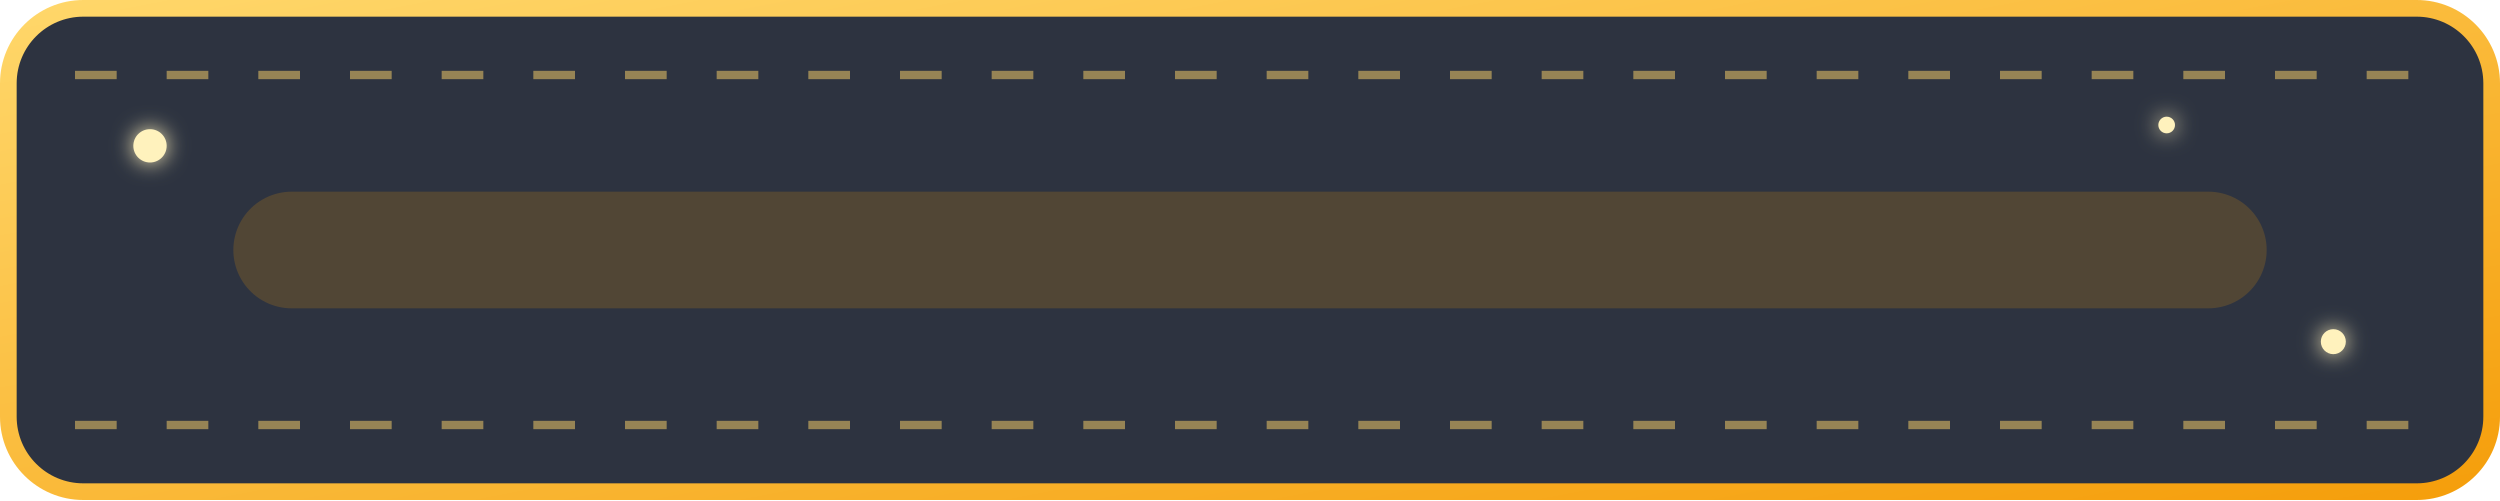
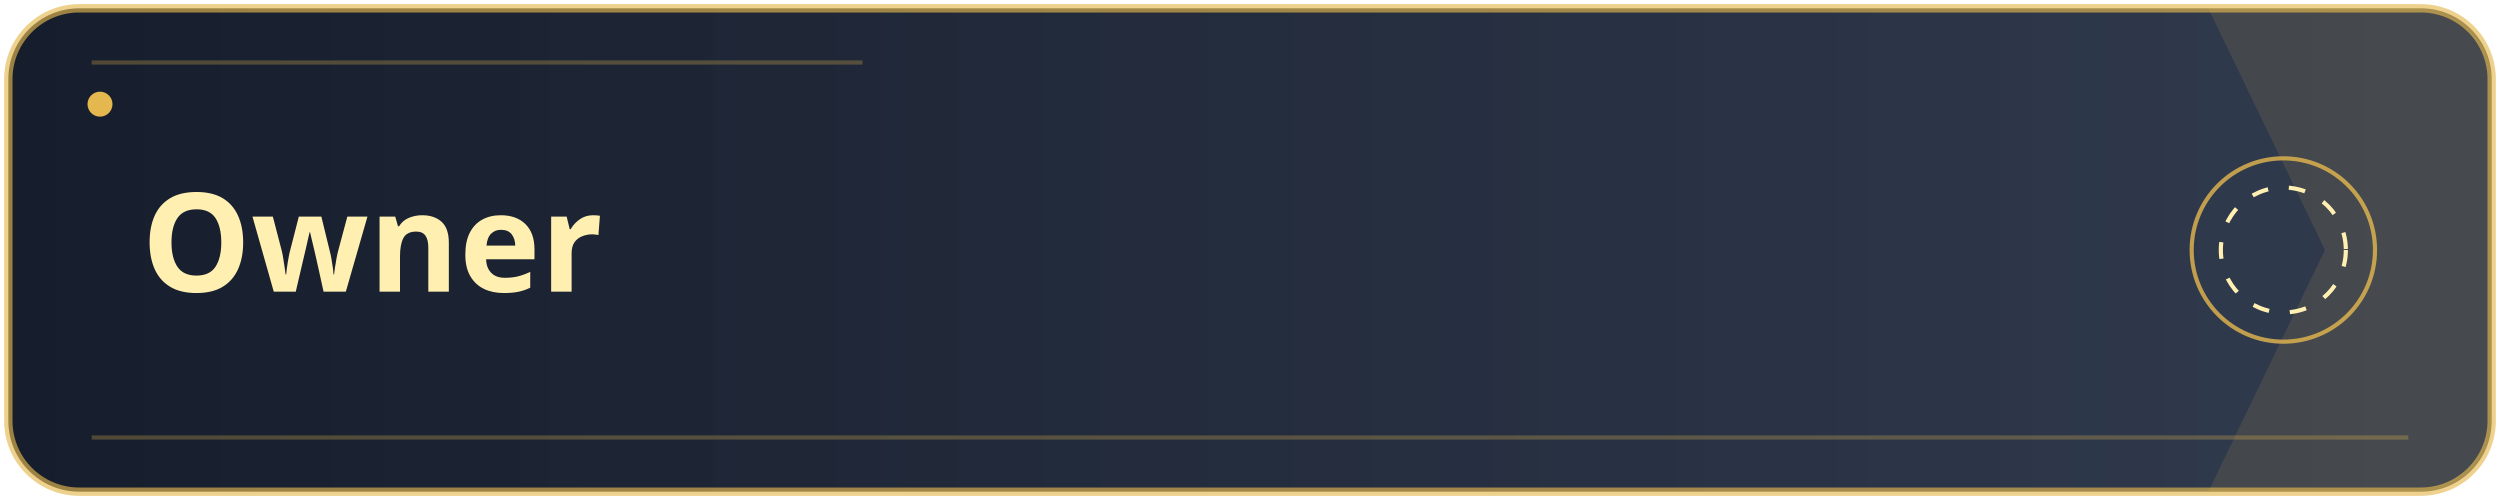
<svg xmlns="http://www.w3.org/2000/svg" viewBox="0 0 600 120">
  <defs>
-     <linearGradient id="g" x1="0" y1="0" x2="1" y2="1">
-       <stop stop-color="#ffd76a" />
-       <stop offset="1" stop-color="#f59e0b" />
+     <linearGradient id="bg">
+       <stop stop-color="#111827" stop-opacity=".98" />
+       <stop offset="1" stop-color="#202b40" stop-opacity=".92" />
    </linearGradient>
-     <filter id="glow">
-       <feGaussianBlur stdDeviation="2.5" result="blur" />
-       <feMerge>
-         <feMergeNode in="blur" />
-         <feMergeNode in="SourceGraphic" />
-       </feMerge>
-     </filter>
  </defs>
-   <rect x="2" y="2" width="596" height="116" rx="18" fill="#111827" fill-opacity=".88" stroke="url(#g)" stroke-width="4" />
-   <path d="M18 18H582M18 102H582" stroke="#ffd76a" stroke-opacity=".5" stroke-width="2" stroke-dasharray="10 12">
-     <animate attributeName="stroke-dashoffset" values="0;44" dur="4s" repeatCount="indefinite" />
-   </path>
-   <path d="M24 60H576" stroke="url(#g)" stroke-width="1" opacity=".5" />
-   <g fill="#fff2bd" filter="url(#glow)">
-     <circle cx="36" cy="35" r="4">
-       <animate attributeName="cy" values="35;85;35" dur="3s" repeatCount="indefinite" />
-     </circle>
-     <circle cx="560" cy="82" r="3">
-       <animate attributeName="cy" values="82;30;82" dur="2.5s" repeatCount="indefinite" />
-     </circle>
-     <circle cx="520" cy="30" r="2">
-       <animate attributeName="opacity" values=".1;1;.1" dur="2s" repeatCount="indefinite" />
-     </circle>
-   </g>
-   <path d="M70 60h460" stroke="#f59e0b" stroke-opacity=".18" stroke-width="28" stroke-linecap="round">
-     <animate attributeName="stroke-opacity" values=".08;.3;.08" dur="3s" repeatCount="indefinite" />
-   </path>
+   <rect x="2" y="2" width="596" height="116" rx="17" fill="url(#bg)" stroke="#e4b84f" stroke-opacity=".65" stroke-width="2" />
+   <path d="M22 15h185M22 105h556" stroke="#e4b84f" stroke-opacity=".28" />
+   <path d="M530 2h50a18 18 0 0 1 18 18v80a18 18 0 0 1-18 18h-50l28-58z" fill="#e4b84f" fill-opacity=".12" />
+   <circle cx="548" cy="60" r="22" fill="none" stroke="#e4b84f" stroke-opacity=".8" />
+   <circle cx="548" cy="60" r="15" fill="none" stroke="#fff0b2" stroke-dasharray="4 5">
+     <animateTransform attributeName="transform" type="rotate" from="0 548 60" to="360 548 60" dur="15s" repeatCount="indefinite" />
+   </circle>
+   <text x="34" y="70" fill="#fff0b2" font-size="33" font-family="system-ui,sans-serif" font-weight="700">Owner</text>
+   <circle cx="24" cy="25" r="3" fill="#e4b84f">
+     <animate attributeName="opacity" values=".3;1;.3" dur="2s" repeatCount="indefinite" />
+   </circle>
</svg>
